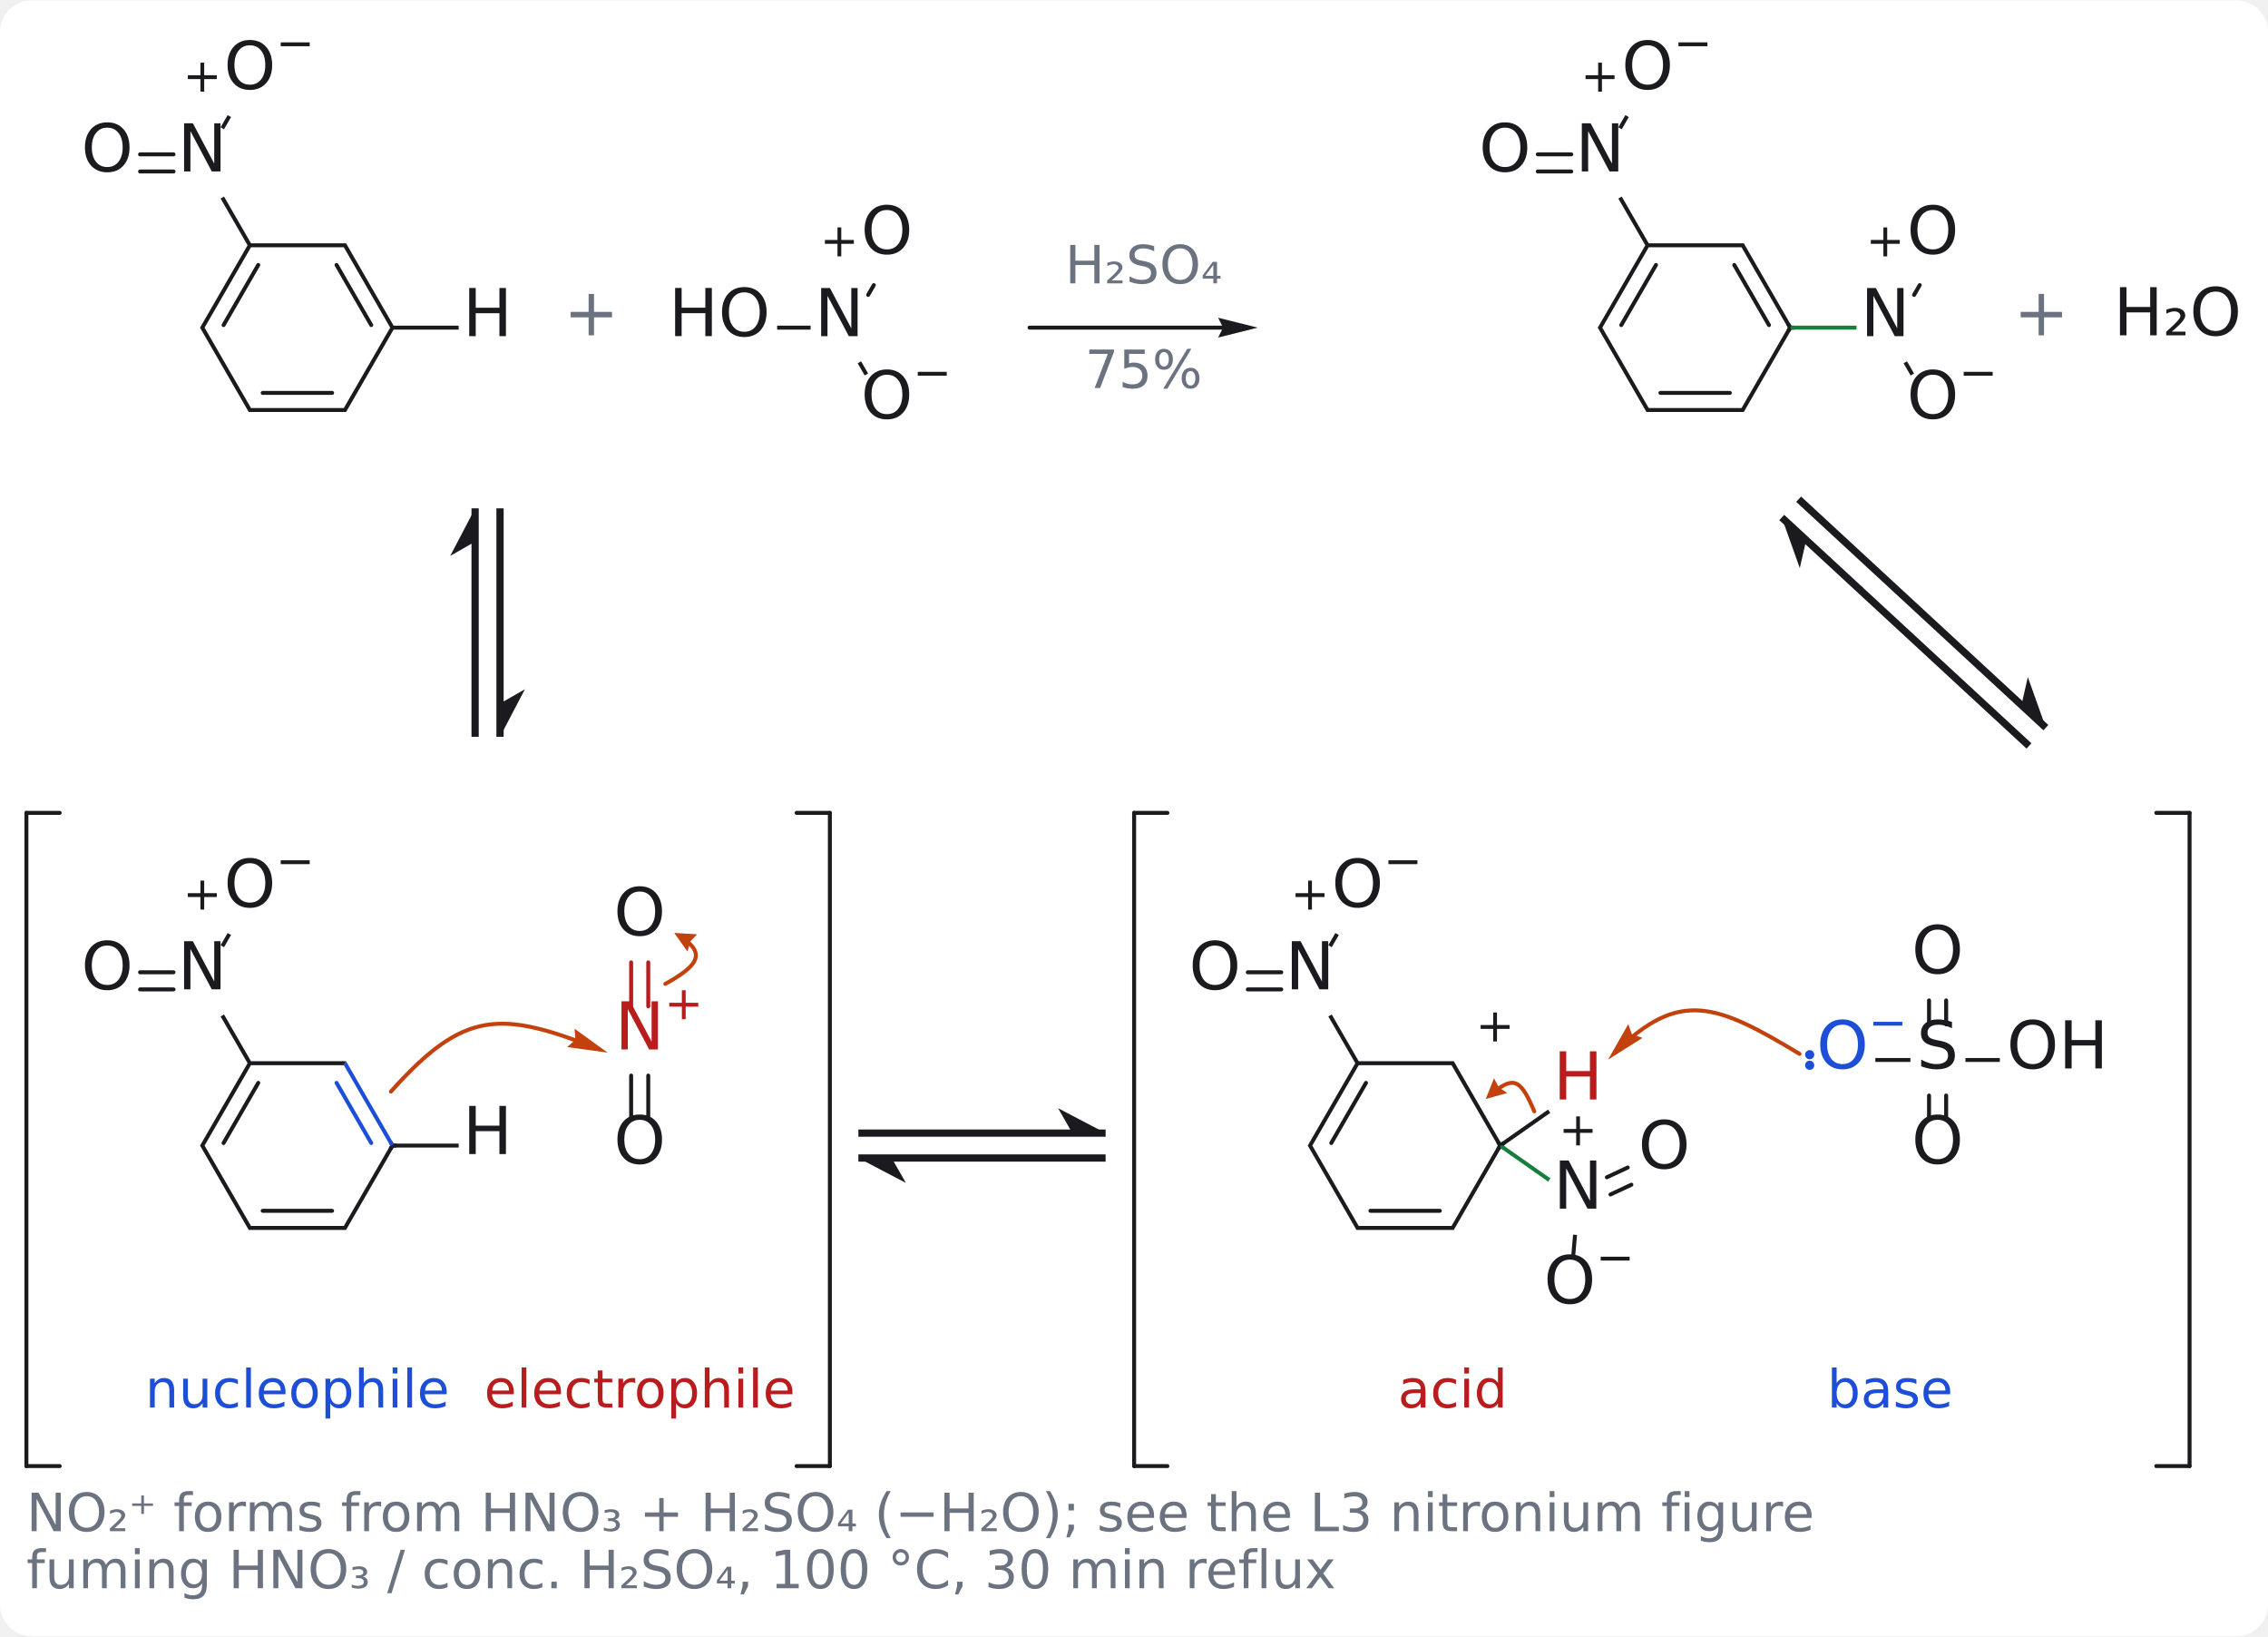
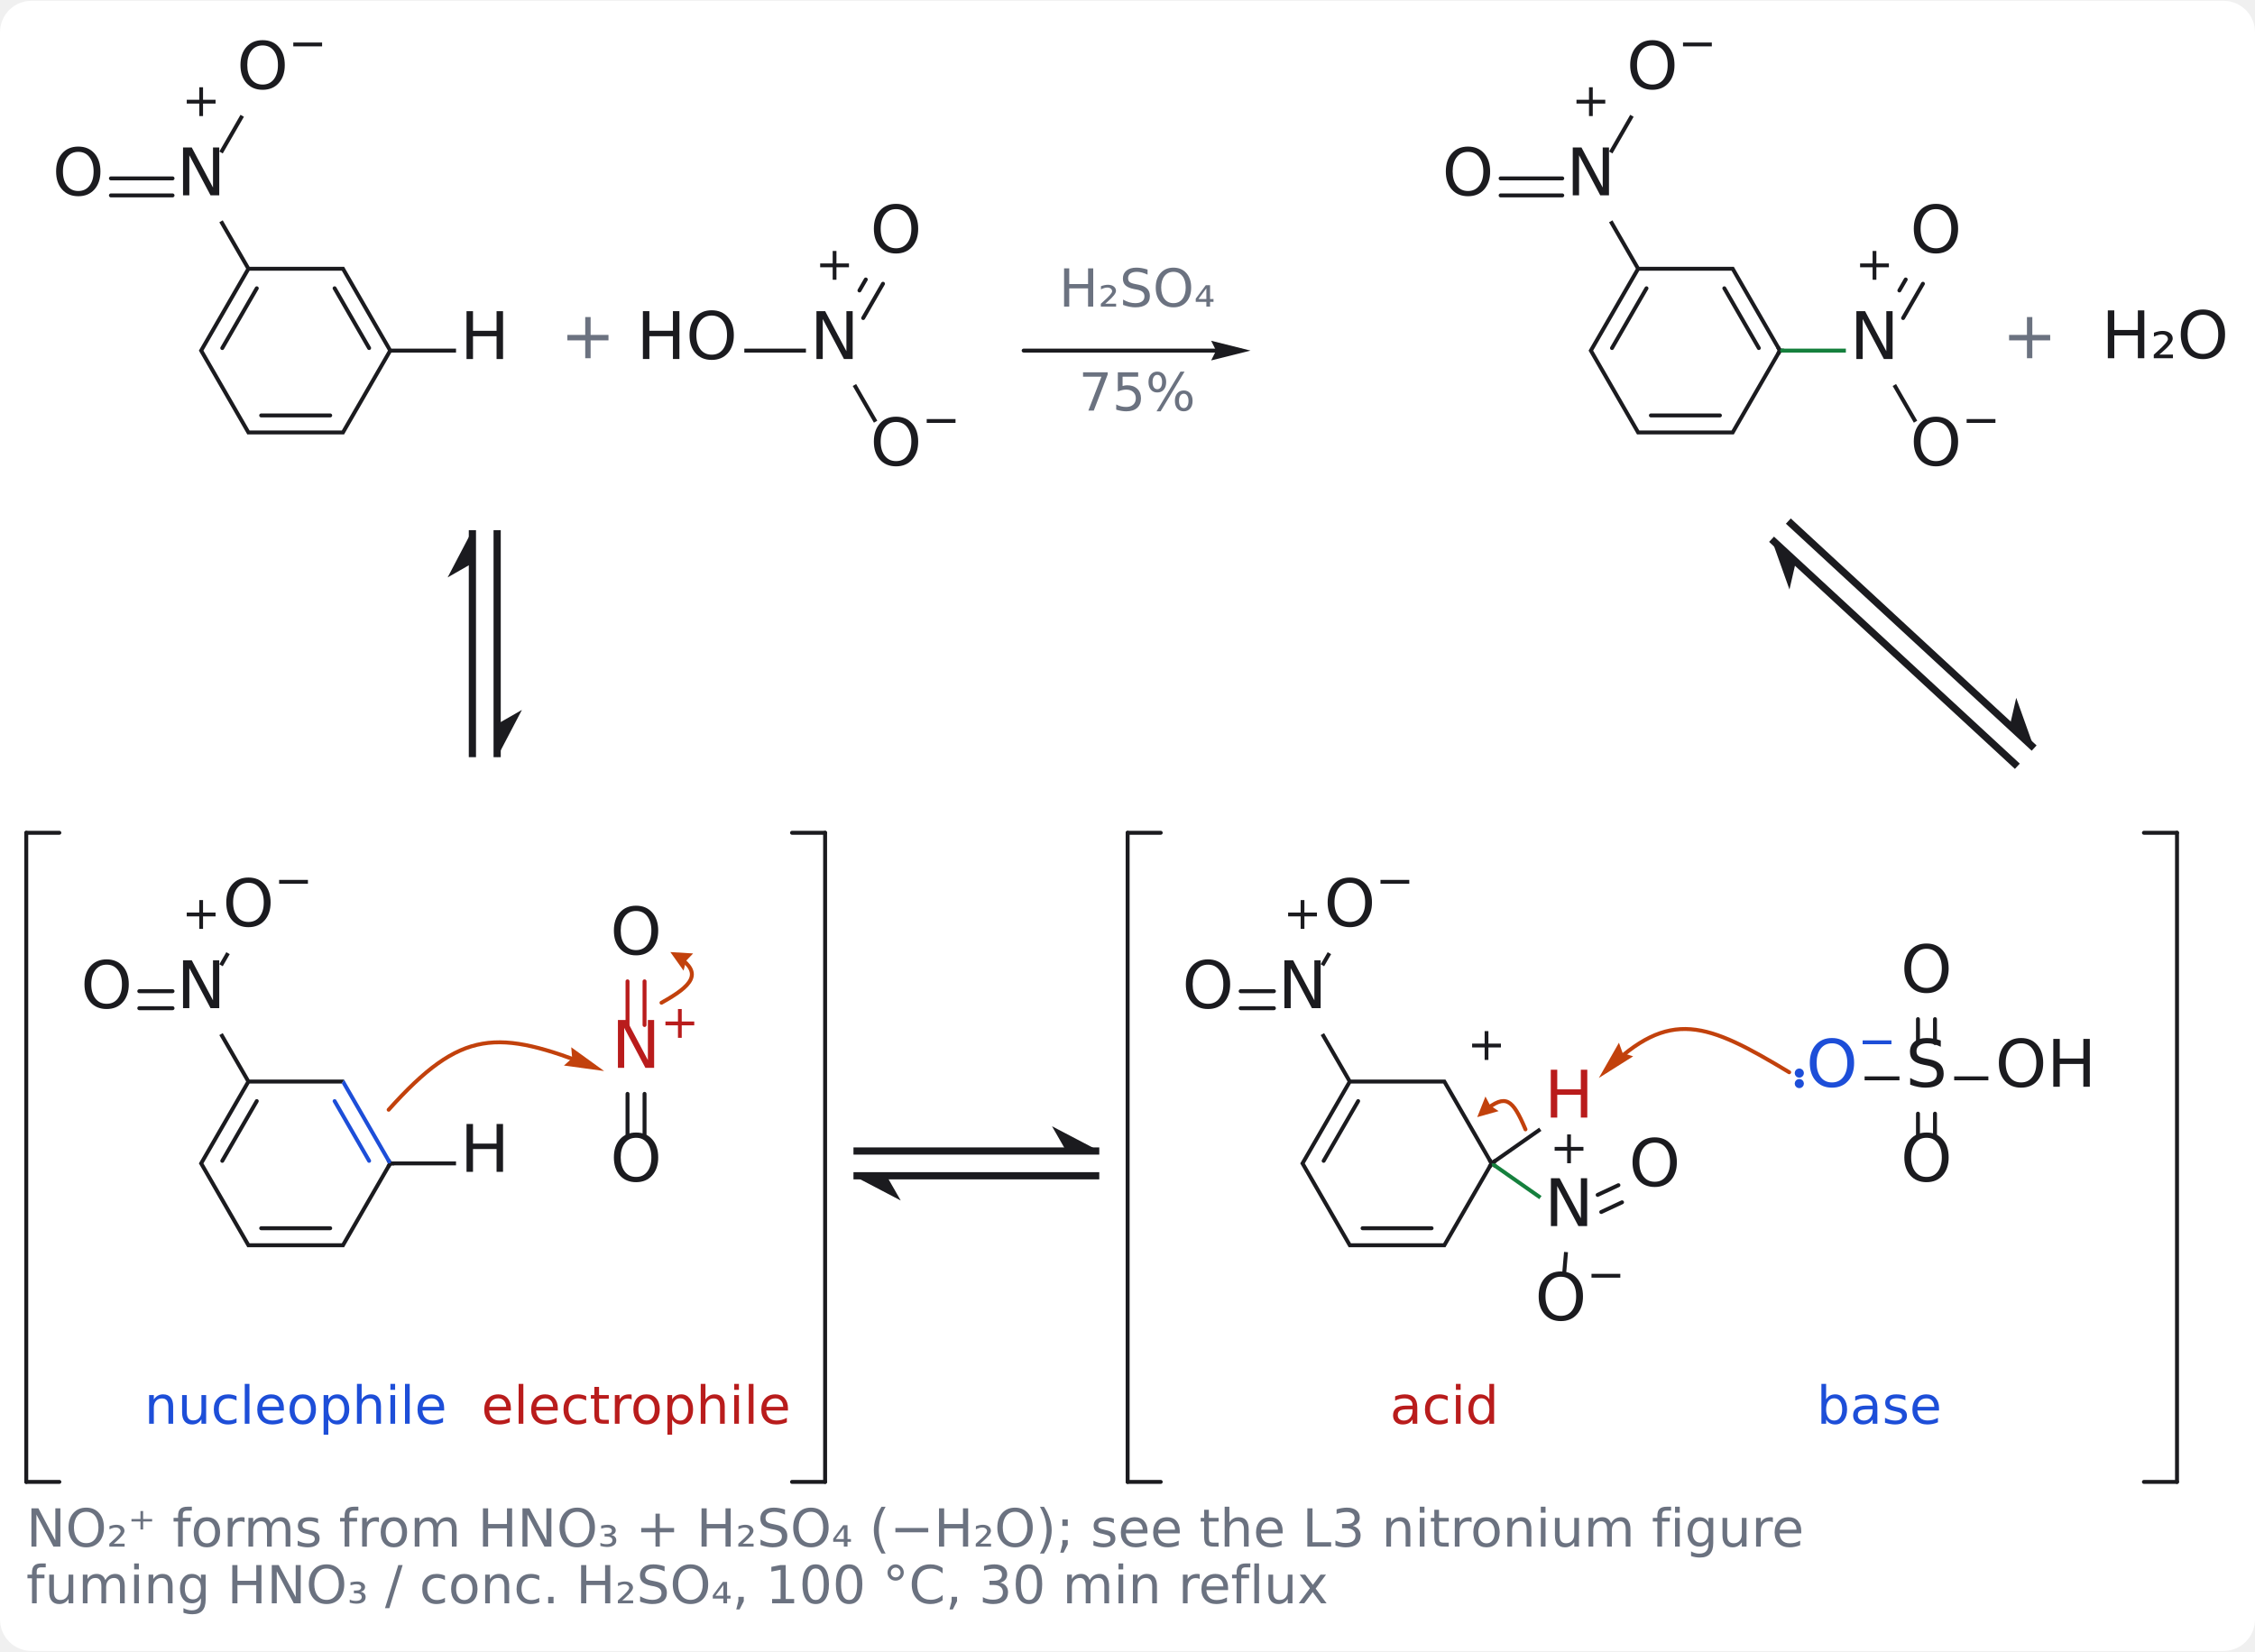
- <svg xmlns="http://www.w3.org/2000/svg" viewBox="-131.367 -144.530 1001.815 722.404" width="621" height="448">
+ <svg xmlns="http://www.w3.org/2000/svg" viewBox="-131.367 -155.450 1001.815 733.324" width="621" height="455">
  <style>.c-ink.fill{fill:#1b1b1f}.c-ink.stroke{stroke:#1b1b1f}.c-arrow.fill{fill:#c2410c}.c-arrow.stroke{stroke:#c2410c}.c-nu.fill{fill:#1d4ed8}.c-nu.stroke{stroke:#1d4ed8}.c-el.fill{fill:#b91c1c}.c-el.stroke{stroke:#b91c1c}.c-good.fill{fill:#15803d}.c-good.stroke{stroke:#15803d}.c-muted.fill{fill:#6b7280}.c-muted.stroke{stroke:#6b7280}.card{fill:#ffffff}@media (prefers-color-scheme: dark){.c-ink.fill{fill:#e6e6ea}.c-ink.stroke{stroke:#e6e6ea}.c-arrow.fill{fill:#ff9f5a}.c-arrow.stroke{stroke:#ff9f5a}.c-nu.fill{fill:#8ab4ff}.c-nu.stroke{stroke:#8ab4ff}.c-el.fill{fill:#ff8a8a}.c-el.stroke{stroke:#ff8a8a}.c-good.fill{fill:#6ee7a0}.c-good.stroke{stroke:#6ee7a0}.c-muted.fill{fill:#9ca3af}.c-muted.stroke{stroke:#9ca3af}.card{fill:#1e1e1e}}</style>
-   <rect class="card" x="-131.367" y="-144.530" width="1001.815" height="722.404" rx="14" />
+   <rect class="card" x="-131.367" y="-155.450" width="1001.815" height="733.324" rx="14" />
  <line class="c-ink stroke" x1="-119.70" y1="214.28" x2="-119.70" y2="502.74" stroke-width="1.75" stroke-linecap="round" />
  <line class="c-ink stroke" x1="-119.70" y1="214.28" x2="-105.00" y2="214.28" stroke-width="1.75" stroke-linecap="round" />
  <line class="c-ink stroke" x1="-119.70" y1="502.74" x2="-105.00" y2="502.74" stroke-width="1.75" stroke-linecap="round" />
  <line class="c-ink stroke" x1="235.20" y1="214.28" x2="235.20" y2="502.74" stroke-width="1.75" stroke-linecap="round" />
  <line class="c-ink stroke" x1="235.20" y1="214.28" x2="220.50" y2="214.28" stroke-width="1.75" stroke-linecap="round" />
  <line class="c-ink stroke" x1="235.20" y1="502.74" x2="220.50" y2="502.74" stroke-width="1.75" stroke-linecap="round" />
  <line class="c-ink stroke" x1="369.60" y1="214.28" x2="369.60" y2="502.74" stroke-width="1.75" stroke-linecap="round" />
  <line class="c-ink stroke" x1="369.60" y1="214.28" x2="384.30" y2="214.28" stroke-width="1.75" stroke-linecap="round" />
  <line class="c-ink stroke" x1="369.60" y1="502.74" x2="384.30" y2="502.74" stroke-width="1.75" stroke-linecap="round" />
  <line class="c-ink stroke" x1="835.80" y1="214.28" x2="835.80" y2="502.74" stroke-width="1.75" stroke-linecap="round" />
  <line class="c-ink stroke" x1="835.80" y1="214.28" x2="821.10" y2="214.28" stroke-width="1.75" stroke-linecap="round" />
  <line class="c-ink stroke" x1="835.80" y1="502.74" x2="821.10" y2="502.74" stroke-width="1.75" stroke-linecap="round" />
  <line class="c-ink stroke" x1="89.50" y1="79.80" x2="89.50" y2="180.68" stroke-width="3.2" stroke-linecap="butt" />
  <polygon class="c-ink fill" points="89.50,180.68 100.50,159.68 89.50,165.98" />
  <line class="c-ink stroke" x1="78.50" y1="180.68" x2="78.50" y2="79.80" stroke-width="3.2" stroke-linecap="butt" />
  <polygon class="c-ink fill" points="78.50,79.80 67.50,100.80 78.50,94.50" />
  <line class="c-ink stroke" x1="247.80" y1="355.70" x2="357.00" y2="355.70" stroke-width="3.2" stroke-linecap="butt" />
  <polygon class="c-ink fill" points="357.00,355.70 336.00,344.70 342.30,355.70" />
  <line class="c-ink stroke" x1="357.00" y1="366.70" x2="247.80" y2="366.70" stroke-width="3.2" stroke-linecap="butt" />
  <polygon class="c-ink fill" points="247.80,366.70 268.80,377.70 262.50,366.70" />
  <line class="c-ink stroke" x1="764.87" y1="184.72" x2="655.67" y2="83.84" stroke-width="3.2" stroke-linecap="butt" />
  <polygon class="c-ink fill" points="655.67,83.84 663.63,106.17 666.47,93.82" />
  <line class="c-ink stroke" x1="663.13" y1="75.76" x2="772.33" y2="176.64" stroke-width="3.2" stroke-linecap="butt" />
  <polygon class="c-ink fill" points="772.33,176.64 764.37,154.31 761.53,166.67" />
  <line class="c-ink stroke" x1="-32.618" y1="-1.13" x2="-17.288" y2="-27.682" stroke-width="1.75" stroke-linecap="round" />
  <line class="c-ink stroke" x1="17.288" y1="-27.682" x2="32.618" y2="-1.13" stroke-width="1.75" stroke-linecap="round" />
  <line class="c-ink stroke" x1="15.33" y1="28.812" x2="-15.33" y2="28.812" stroke-width="1.75" stroke-linecap="round" />
-   <line class="c-ink stroke" x1="-54.713" y1="-68.964" x2="-69.492" y2="-68.964" stroke-width="1.75" stroke-linecap="round" />
-   <line class="c-ink stroke" x1="-54.713" y1="-76.524" x2="-69.492" y2="-76.524" stroke-width="1.75" stroke-linecap="round" />
-   <line class="c-ink stroke" x1="252.113" y1="-14.459" x2="254.611" y2="-18.785" stroke-width="1.75" stroke-linecap="round" />
+   <line class="c-ink stroke" x1="-54.713" y1="-68.964" x2="-82.092" y2="-68.964" stroke-width="1.75" stroke-linecap="round" />
+   <line class="c-ink stroke" x1="-54.713" y1="-76.524" x2="-82.092" y2="-76.524" stroke-width="1.75" stroke-linecap="round" />
+   <line class="c-ink stroke" x1="250.457" y1="-26.715" x2="253.274" y2="-31.595" stroke-width="1.75" stroke-linecap="round" />
+   <line class="c-ink stroke" x1="252.113" y1="-14.462" x2="260.913" y2="-29.705" stroke-width="1.75" stroke-linecap="round" />
  <line class="c-ink stroke" x1="584.782" y1="-1.13" x2="600.112" y2="-27.682" stroke-width="1.75" stroke-linecap="round" />
  <line class="c-ink stroke" x1="634.688" y1="-27.682" x2="650.018" y2="-1.13" stroke-width="1.75" stroke-linecap="round" />
  <line class="c-ink stroke" x1="632.73" y1="28.812" x2="602.07" y2="28.812" stroke-width="1.75" stroke-linecap="round" />
-   <line class="c-ink stroke" x1="562.687" y1="-68.964" x2="547.908" y2="-68.964" stroke-width="1.75" stroke-linecap="round" />
-   <line class="c-ink stroke" x1="562.687" y1="-76.524" x2="547.908" y2="-76.524" stroke-width="1.75" stroke-linecap="round" />
-   <line class="c-ink stroke" x1="714.113" y1="-14.459" x2="716.611" y2="-18.785" stroke-width="1.75" stroke-linecap="round" />
+   <line class="c-ink stroke" x1="562.687" y1="-68.964" x2="535.308" y2="-68.964" stroke-width="1.75" stroke-linecap="round" />
+   <line class="c-ink stroke" x1="562.687" y1="-76.524" x2="535.308" y2="-76.524" stroke-width="1.75" stroke-linecap="round" />
+   <line class="c-ink stroke" x1="712.457" y1="-26.715" x2="715.274" y2="-31.595" stroke-width="1.75" stroke-linecap="round" />
+   <line class="c-ink stroke" x1="714.113" y1="-14.462" x2="722.913" y2="-29.705" stroke-width="1.75" stroke-linecap="round" />
  <line class="c-ink stroke" x1="-32.618" y1="360.07" x2="-17.288" y2="333.518" stroke-width="1.75" stroke-linecap="round" />
  <path class="c-nu stroke" d="M17.288 333.518 L32.618 360.07 " fill="none" stroke-width="1.75" stroke-linecap="round" stroke-linejoin="round" />
  <line class="c-ink stroke" x1="15.33" y1="390.012" x2="-15.33" y2="390.012" stroke-width="1.75" stroke-linecap="round" />
  <line class="c-ink stroke" x1="-54.713" y1="292.236" x2="-69.492" y2="292.236" stroke-width="1.75" stroke-linecap="round" />
  <line class="c-ink stroke" x1="-54.713" y1="284.676" x2="-69.492" y2="284.676" stroke-width="1.75" stroke-linecap="round" />
  <path class="c-el stroke" d="M147.42 299.702 L147.42 280.297 " fill="none" stroke-width="1.75" stroke-linecap="round" stroke-linejoin="round" />
  <path class="c-el stroke" d="M154.98 299.702 L154.98 280.297 " fill="none" stroke-width="1.75" stroke-linecap="round" stroke-linejoin="round" />
  <line class="c-ink stroke" x1="154.98" y1="330.298" x2="154.98" y2="349.703" stroke-width="1.75" stroke-linecap="round" />
  <line class="c-ink stroke" x1="147.42" y1="330.298" x2="147.42" y2="349.703" stroke-width="1.75" stroke-linecap="round" />
  <line class="c-ink stroke" x1="456.682" y1="360.07" x2="472.012" y2="333.518" stroke-width="1.75" stroke-linecap="round" />
  <line class="c-ink stroke" x1="504.63" y1="390.012" x2="473.97" y2="390.012" stroke-width="1.75" stroke-linecap="round" />
  <line class="c-ink stroke" x1="434.587" y1="292.236" x2="419.808" y2="292.236" stroke-width="1.75" stroke-linecap="round" />
  <line class="c-ink stroke" x1="434.587" y1="284.676" x2="419.808" y2="284.676" stroke-width="1.75" stroke-linecap="round" />
  <line class="c-ink stroke" x1="578.411" y1="375.201" x2="587.643" y2="370.89" stroke-width="1.75" stroke-linecap="round" />
  <line class="c-ink stroke" x1="580.01" y1="382.797" x2="589.242" y2="378.487" stroke-width="1.75" stroke-linecap="round" />
  <line class="c-ink stroke" x1="720.72" y1="307.703" x2="720.72" y2="297.097" stroke-width="1.75" stroke-linecap="round" />
  <line class="c-ink stroke" x1="728.28" y1="307.703" x2="728.28" y2="297.097" stroke-width="1.75" stroke-linecap="round" />
  <line class="c-ink stroke" x1="728.28" y1="339.097" x2="728.28" y2="349.703" stroke-width="1.75" stroke-linecap="round" />
  <line class="c-ink stroke" x1="720.72" y1="339.097" x2="720.72" y2="349.703" stroke-width="1.75" stroke-linecap="round" />
  <path class="c-ink fill stroke" d="M659.905 -0.875 L659.283 -1.953 L657.767 -1.078 L658.39 -0 L659.4 0 Z M658.39 0 L657.767 1.078 L659.283 1.953 L659.905 0.875 L659.4 0 Z M659.905 0.875 L661.15 0.875 L661.15 -0.875 L659.905 -0.875 L659.4 0 Z " stroke-width="0" stroke-linecap="round" stroke-linejoin="round" />
  <path class="c-ink fill stroke" d="M42.505 360.325 L41.883 359.247 L40.367 360.122 L40.99 361.2 L42 361.2 Z M40.99 361.2 L40.367 362.278 L41.883 363.153 L42.505 362.075 L42 361.2 Z M42.505 362.075 L43.75 362.075 L43.75 360.325 L42.505 360.325 L42 361.2 Z " stroke-width="0" stroke-linecap="round" stroke-linejoin="round" />
  <path class="c-ink fill stroke" d="M531.58 359.935 L531.143 359.177 L529.627 360.052 L530.29 361.2 L531.3 361.2 Z M530.29 361.2 L529.627 362.348 L531.143 363.223 L531.58 362.465 L531.3 361.2 Z M532.825 361.2 L533.541 360.698 L532.537 359.265 L531.58 359.935 L531.3 361.2 Z M531.58 362.465 L532.537 363.135 L533.541 361.702 L532.825 361.2 L531.3 361.2 Z " stroke-width="0" stroke-linecap="round" stroke-linejoin="round" />
-   <path class="c-ink fill stroke" d="M-40.99 -0 L-20.495 -35.497 L-21 -36.372 L-22.01 -36.372 L-43.01 0 Z M-20.495 -35.497 L20.495 -35.497 L21.505 -37.247 L-20.495 -37.247 L-21 -36.372 Z M20.495 -35.497 L40.99 -0 L42 0 L42.505 -0.875 L21.505 -37.247 Z M40.99 0 L20.495 35.497 L21.505 37.247 L42.505 0.875 L42 0 Z M20.495 35.497 L-20.495 35.497 L-21.505 37.247 L21.505 37.247 Z M-20.495 35.497 L-40.99 0 L-43.01 -0 L-21.505 37.247 Z M-20.495 -37.247 L-32.41 -57.884 L-33.925 -57.009 L-22.01 -36.372 L-21 -36.372 Z M-32.41 -87.604 L-29.305 -92.982 L-30.821 -93.857 L-33.925 -88.479 Z M42.505 0.875 L71.23 0.875 L71.23 -0.875 L42.505 -0.875 L42 0 Z M226.687 -0.875 L211.908 -0.875 L211.908 0.875 L226.687 0.875 Z M247.475 15.735 L250.579 21.113 L252.095 20.238 L248.99 14.86 Z M576.41 -0 L596.905 -35.497 L596.4 -36.372 L595.39 -36.372 L574.39 0 Z M596.905 -35.497 L637.895 -35.497 L638.905 -37.247 L596.905 -37.247 L596.4 -36.372 Z M637.895 -35.497 L658.39 -0 L659.4 0 L659.905 -0.875 L638.905 -37.247 Z M658.39 0 L637.895 35.497 L638.905 37.247 L659.905 0.875 L659.4 0 Z M637.895 35.497 L596.905 35.497 L595.895 37.247 L638.905 37.247 Z M596.905 35.497 L576.41 0 L574.39 -0 L595.895 37.247 Z M596.905 -37.247 L584.99 -57.884 L583.475 -57.009 L595.39 -36.372 L596.4 -36.372 Z M584.99 -87.604 L588.095 -92.982 L586.579 -93.857 L583.475 -88.479 Z M709.475 15.735 L712.579 21.113 L714.095 20.238 L710.99 14.86 Z M-40.99 361.2 L-20.495 325.703 L-21 324.828 L-22.01 324.828 L-43.01 361.2 Z M-20.495 325.703 L20.495 325.703 L21.505 323.953 L-20.495 323.953 L-21 324.828 Z M40.99 361.2 L20.495 396.697 L21.505 398.447 L42.505 362.075 L42 361.2 Z M20.495 396.697 L-20.495 396.697 L-21.505 398.447 L21.505 398.447 Z M-20.495 396.697 L-40.99 361.2 L-43.01 361.2 L-21.505 398.447 Z M-20.495 323.953 L-32.41 303.316 L-33.925 304.191 L-22.01 324.828 L-21 324.828 Z M-32.41 273.596 L-29.305 268.218 L-30.821 267.343 L-33.925 272.721 Z M42.505 362.075 L71.23 362.075 L71.23 360.325 L42.505 360.325 L42 361.2 Z M448.31 361.2 L468.805 325.703 L468.3 324.828 L467.29 324.828 L446.29 361.2 Z M468.805 325.703 L509.795 325.703 L510.805 323.953 L468.805 323.953 L468.3 324.828 Z M509.795 325.703 L530.29 361.2 L531.3 361.2 L531.58 359.935 L510.805 323.953 Z M530.29 361.2 L509.795 396.697 L510.805 398.447 L531.58 362.465 L531.3 361.2 Z M509.795 396.697 L468.805 396.697 L467.795 398.447 L510.805 398.447 Z M468.805 396.697 L448.31 361.2 L446.29 361.2 L467.795 398.447 Z M468.805 323.953 L456.89 303.316 L455.375 304.191 L467.29 324.828 L468.3 324.828 Z M456.89 273.596 L459.995 268.218 L458.479 267.343 L455.375 272.721 Z M532.825 361.2 L553.43 346.759 L552.426 345.325 L531.58 359.935 L531.3 361.2 Z M563.49 400.53 L562.543 411.367 L564.287 411.519 L565.233 400.682 Z M697.008 324.275 L712.499 324.275 L712.499 322.525 L697.008 322.525 Z M736.8 324.275 L751.992 324.275 L751.992 322.525 L736.8 322.525 Z " stroke-width="0" stroke-linecap="round" stroke-linejoin="round" />
+   <path class="c-ink fill stroke" d="M-40.99 -0 L-20.495 -35.497 L-21 -36.372 L-22.01 -36.372 L-43.01 0 Z M-20.495 -35.497 L20.495 -35.497 L21.505 -37.247 L-20.495 -37.247 L-21 -36.372 Z M20.495 -35.497 L40.99 -0 L42 0 L42.505 -0.875 L21.505 -37.247 Z M40.99 0 L20.495 35.497 L21.505 37.247 L42.505 0.875 L42 0 Z M20.495 35.497 L-20.495 35.497 L-21.505 37.247 L21.505 37.247 Z M-20.495 35.497 L-40.99 0 L-43.01 -0 L-21.505 37.247 Z M-20.495 -37.247 L-32.41 -57.884 L-33.925 -57.009 L-22.01 -36.372 L-21 -36.372 Z M-32.411 -87.605 L-23.003 -103.902 L-24.519 -104.777 L-33.927 -88.479 Z M42.505 0.875 L71.23 0.875 L71.23 -0.875 L42.505 -0.875 L42 0 Z M226.687 -0.875 L199.308 -0.875 L199.308 0.875 L226.687 0.875 Z M247.473 15.735 L256.881 32.033 L258.397 31.158 L248.989 14.861 Z M576.41 -0 L596.905 -35.497 L596.4 -36.372 L595.39 -36.372 L574.39 0 Z M596.905 -35.497 L637.895 -35.497 L638.905 -37.247 L596.905 -37.247 L596.4 -36.372 Z M637.895 -35.497 L658.39 -0 L659.4 0 L659.905 -0.875 L638.905 -37.247 Z M658.39 0 L637.895 35.497 L638.905 37.247 L659.905 0.875 L659.4 0 Z M637.895 35.497 L596.905 35.497 L595.895 37.247 L638.905 37.247 Z M596.905 35.497 L576.41 0 L574.39 -0 L595.895 37.247 Z M596.905 -37.247 L584.99 -57.884 L583.475 -57.009 L595.39 -36.372 L596.4 -36.372 Z M584.989 -87.605 L594.397 -103.902 L592.881 -104.777 L583.473 -88.479 Z M709.473 15.735 L718.881 32.033 L720.397 31.158 L710.989 14.861 Z M-40.99 361.2 L-20.495 325.703 L-21 324.828 L-22.01 324.828 L-43.01 361.2 Z M-20.495 325.703 L20.495 325.703 L21.505 323.953 L-20.495 323.953 L-21 324.828 Z M40.99 361.2 L20.495 396.697 L21.505 398.447 L42.505 362.075 L42 361.2 Z M20.495 396.697 L-20.495 396.697 L-21.505 398.447 L21.505 398.447 Z M-20.495 396.697 L-40.99 361.2 L-43.01 361.2 L-21.505 398.447 Z M-20.495 323.953 L-32.41 303.316 L-33.925 304.191 L-22.01 324.828 L-21 324.828 Z M-32.41 273.596 L-29.305 268.218 L-30.821 267.343 L-33.925 272.721 Z M42.505 362.075 L71.23 362.075 L71.23 360.325 L42.505 360.325 L42 361.2 Z M448.31 361.2 L468.805 325.703 L468.3 324.828 L467.29 324.828 L446.29 361.2 Z M468.805 325.703 L509.795 325.703 L510.805 323.953 L468.805 323.953 L468.3 324.828 Z M509.795 325.703 L530.29 361.2 L531.3 361.2 L531.58 359.935 L510.805 323.953 Z M530.29 361.2 L509.795 396.697 L510.805 398.447 L531.58 362.465 L531.3 361.2 Z M509.795 396.697 L468.805 396.697 L467.795 398.447 L510.805 398.447 Z M468.805 396.697 L448.31 361.2 L446.29 361.2 L467.795 398.447 Z M468.805 323.953 L456.89 303.316 L455.375 304.191 L467.29 324.828 L468.3 324.828 Z M456.89 273.596 L459.995 268.218 L458.479 267.343 L455.375 272.721 Z M532.825 361.2 L553.43 346.759 L552.426 345.325 L531.58 359.935 L531.3 361.2 Z M563.49 400.53 L562.543 411.367 L564.287 411.519 L565.233 400.682 Z M697.008 324.275 L712.499 324.275 L712.499 322.525 L697.008 322.525 Z M736.8 324.275 L751.992 324.275 L751.992 322.525 L736.8 322.525 Z " stroke-width="0" stroke-linecap="round" stroke-linejoin="round" />
  <path class="c-nu fill stroke" d="M20.495 325.703 L40.99 361.2 L42 361.2 L42.505 360.325 L21.505 323.953 Z " stroke-width="0" stroke-linecap="round" stroke-linejoin="round" />
  <path class="c-good fill stroke" d="M659.905 0.875 L688.687 0.875 L688.687 -0.875 L659.905 -0.875 L659.4 0 Z M531.58 362.465 L552.483 377.115 L553.487 375.681 L532.825 361.2 L531.3 361.2 Z " stroke-width="0" stroke-linecap="round" stroke-linejoin="round" />
  <text class="c-ink fill" xml:space="preserve" x="-52.909" y="-89.186" font-family="DejaVu Sans, Noto Sans CJK KR, Noto Sans CJK JP, sans-serif" font-size="29.167" font-weight="normal" font-style="normal" text-decoration="none" dominant-baseline="text-before-edge">N</text>
  <text class="c-ink fill" xml:space="preserve" x="-50.553" y="-118.353" font-family="DejaVu Sans, Noto Sans CJK KR, Noto Sans CJK JP, sans-serif" font-size="20.417" font-weight="normal" font-style="normal" text-decoration="none" dominant-baseline="text-before-edge">+</text>
-   <text class="c-ink fill" xml:space="preserve" x="-95.479" y="-89.2" font-family="DejaVu Sans, Noto Sans CJK KR, Noto Sans CJK JP, sans-serif" font-size="29.167" font-weight="normal" font-style="normal" text-decoration="none" dominant-baseline="text-before-edge">O</text>
-   <text class="c-ink fill" xml:space="preserve" x="-32.479" y="-125.572" font-family="DejaVu Sans, Noto Sans CJK KR, Noto Sans CJK JP, sans-serif" font-size="29.167" font-weight="normal" font-style="normal" text-decoration="none" dominant-baseline="text-before-edge">O</text>
-   <text class="c-ink fill" xml:space="preserve" x="-9.521" y="-132.864" font-family="DejaVu Sans, Noto Sans CJK KR, Noto Sans CJK JP, sans-serif" font-size="20.417" font-weight="normal" font-style="normal" text-decoration="none" dominant-baseline="text-before-edge">−</text>
+   <text class="c-ink fill" xml:space="preserve" x="-108.079" y="-89.2" font-family="DejaVu Sans, Noto Sans CJK KR, Noto Sans CJK JP, sans-serif" font-size="29.167" font-weight="normal" font-style="normal" text-decoration="none" dominant-baseline="text-before-edge">O</text>
+   <text class="c-ink fill" xml:space="preserve" x="-26.179" y="-136.492" font-family="DejaVu Sans, Noto Sans CJK KR, Noto Sans CJK JP, sans-serif" font-size="29.167" font-weight="normal" font-style="normal" text-decoration="none" dominant-baseline="text-before-edge">O</text>
+   <text class="c-ink fill" xml:space="preserve" x="-3.221" y="-143.784" font-family="DejaVu Sans, Noto Sans CJK KR, Noto Sans CJK JP, sans-serif" font-size="20.417" font-weight="normal" font-style="normal" text-decoration="none" dominant-baseline="text-before-edge">−</text>
  <text class="c-ink fill" xml:space="preserve" x="73.034" y="-16.442" font-family="DejaVu Sans, Noto Sans CJK KR, Noto Sans CJK JP, sans-serif" font-size="29.167" font-weight="normal" font-style="normal" text-decoration="none" dominant-baseline="text-before-edge">H</text>
  <text class="c-ink fill" xml:space="preserve" x="228.491" y="-16.442" font-family="DejaVu Sans, Noto Sans CJK KR, Noto Sans CJK JP, sans-serif" font-size="29.167" font-weight="normal" font-style="normal" text-decoration="none" dominant-baseline="text-before-edge">N</text>
  <text class="c-ink fill" xml:space="preserve" x="230.847" y="-45.609" font-family="DejaVu Sans, Noto Sans CJK KR, Noto Sans CJK JP, sans-serif" font-size="20.417" font-weight="normal" font-style="normal" text-decoration="none" dominant-baseline="text-before-edge">+</text>
-   <text class="c-ink fill" xml:space="preserve" x="185.921" y="-16.456" font-family="DejaVu Sans, Noto Sans CJK KR, Noto Sans CJK JP, sans-serif" font-size="29.167" font-weight="normal" font-style="normal" text-decoration="none" dominant-baseline="text-before-edge">O</text>
-   <text class="c-ink fill" xml:space="preserve" x="163.989" y="-16.456" font-family="DejaVu Sans, Noto Sans CJK KR, Noto Sans CJK JP, sans-serif" font-size="29.167" font-weight="normal" font-style="normal" text-decoration="none" dominant-baseline="text-before-edge">H</text>
-   <text class="c-ink fill" xml:space="preserve" x="248.921" y="-52.828" font-family="DejaVu Sans, Noto Sans CJK KR, Noto Sans CJK JP, sans-serif" font-size="29.167" font-weight="normal" font-style="normal" text-decoration="none" dominant-baseline="text-before-edge">O</text>
-   <text class="c-ink fill" xml:space="preserve" x="248.921" y="19.916" font-family="DejaVu Sans, Noto Sans CJK KR, Noto Sans CJK JP, sans-serif" font-size="29.167" font-weight="normal" font-style="normal" text-decoration="none" dominant-baseline="text-before-edge">O</text>
-   <text class="c-ink fill" xml:space="preserve" x="271.879" y="12.624" font-family="DejaVu Sans, Noto Sans CJK KR, Noto Sans CJK JP, sans-serif" font-size="20.417" font-weight="normal" font-style="normal" text-decoration="none" dominant-baseline="text-before-edge">−</text>
+   <text class="c-ink fill" xml:space="preserve" x="173.321" y="-16.456" font-family="DejaVu Sans, Noto Sans CJK KR, Noto Sans CJK JP, sans-serif" font-size="29.167" font-weight="normal" font-style="normal" text-decoration="none" dominant-baseline="text-before-edge">O</text>
+   <text class="c-ink fill" xml:space="preserve" x="151.389" y="-16.456" font-family="DejaVu Sans, Noto Sans CJK KR, Noto Sans CJK JP, sans-serif" font-size="29.167" font-weight="normal" font-style="normal" text-decoration="none" dominant-baseline="text-before-edge">H</text>
+   <text class="c-ink fill" xml:space="preserve" x="255.221" y="-63.748" font-family="DejaVu Sans, Noto Sans CJK KR, Noto Sans CJK JP, sans-serif" font-size="29.167" font-weight="normal" font-style="normal" text-decoration="none" dominant-baseline="text-before-edge">O</text>
+   <text class="c-ink fill" xml:space="preserve" x="255.221" y="30.836" font-family="DejaVu Sans, Noto Sans CJK KR, Noto Sans CJK JP, sans-serif" font-size="29.167" font-weight="normal" font-style="normal" text-decoration="none" dominant-baseline="text-before-edge">O</text>
+   <text class="c-ink fill" xml:space="preserve" x="278.179" y="23.544" font-family="DejaVu Sans, Noto Sans CJK KR, Noto Sans CJK JP, sans-serif" font-size="20.417" font-weight="normal" font-style="normal" text-decoration="none" dominant-baseline="text-before-edge">−</text>
  <text class="c-ink fill" xml:space="preserve" x="564.491" y="-89.186" font-family="DejaVu Sans, Noto Sans CJK KR, Noto Sans CJK JP, sans-serif" font-size="29.167" font-weight="normal" font-style="normal" text-decoration="none" dominant-baseline="text-before-edge">N</text>
  <text class="c-ink fill" xml:space="preserve" x="566.847" y="-118.353" font-family="DejaVu Sans, Noto Sans CJK KR, Noto Sans CJK JP, sans-serif" font-size="20.417" font-weight="normal" font-style="normal" text-decoration="none" dominant-baseline="text-before-edge">+</text>
-   <text class="c-ink fill" xml:space="preserve" x="521.921" y="-89.2" font-family="DejaVu Sans, Noto Sans CJK KR, Noto Sans CJK JP, sans-serif" font-size="29.167" font-weight="normal" font-style="normal" text-decoration="none" dominant-baseline="text-before-edge">O</text>
-   <text class="c-ink fill" xml:space="preserve" x="584.921" y="-125.572" font-family="DejaVu Sans, Noto Sans CJK KR, Noto Sans CJK JP, sans-serif" font-size="29.167" font-weight="normal" font-style="normal" text-decoration="none" dominant-baseline="text-before-edge">O</text>
-   <text class="c-ink fill" xml:space="preserve" x="607.879" y="-132.864" font-family="DejaVu Sans, Noto Sans CJK KR, Noto Sans CJK JP, sans-serif" font-size="20.417" font-weight="normal" font-style="normal" text-decoration="none" dominant-baseline="text-before-edge">−</text>
+   <text class="c-ink fill" xml:space="preserve" x="509.321" y="-89.2" font-family="DejaVu Sans, Noto Sans CJK KR, Noto Sans CJK JP, sans-serif" font-size="29.167" font-weight="normal" font-style="normal" text-decoration="none" dominant-baseline="text-before-edge">O</text>
+   <text class="c-ink fill" xml:space="preserve" x="591.221" y="-136.492" font-family="DejaVu Sans, Noto Sans CJK KR, Noto Sans CJK JP, sans-serif" font-size="29.167" font-weight="normal" font-style="normal" text-decoration="none" dominant-baseline="text-before-edge">O</text>
+   <text class="c-ink fill" xml:space="preserve" x="614.179" y="-143.784" font-family="DejaVu Sans, Noto Sans CJK KR, Noto Sans CJK JP, sans-serif" font-size="20.417" font-weight="normal" font-style="normal" text-decoration="none" dominant-baseline="text-before-edge">−</text>
  <text class="c-ink fill" xml:space="preserve" x="690.491" y="-16.442" font-family="DejaVu Sans, Noto Sans CJK KR, Noto Sans CJK JP, sans-serif" font-size="29.167" font-weight="normal" font-style="normal" text-decoration="none" dominant-baseline="text-before-edge">N</text>
  <text class="c-ink fill" xml:space="preserve" x="692.847" y="-45.609" font-family="DejaVu Sans, Noto Sans CJK KR, Noto Sans CJK JP, sans-serif" font-size="20.417" font-weight="normal" font-style="normal" text-decoration="none" dominant-baseline="text-before-edge">+</text>
-   <text class="c-ink fill" xml:space="preserve" x="710.921" y="-52.828" font-family="DejaVu Sans, Noto Sans CJK KR, Noto Sans CJK JP, sans-serif" font-size="29.167" font-weight="normal" font-style="normal" text-decoration="none" dominant-baseline="text-before-edge">O</text>
-   <text class="c-ink fill" xml:space="preserve" x="710.921" y="19.916" font-family="DejaVu Sans, Noto Sans CJK KR, Noto Sans CJK JP, sans-serif" font-size="29.167" font-weight="normal" font-style="normal" text-decoration="none" dominant-baseline="text-before-edge">O</text>
-   <text class="c-ink fill" xml:space="preserve" x="733.879" y="12.624" font-family="DejaVu Sans, Noto Sans CJK KR, Noto Sans CJK JP, sans-serif" font-size="20.417" font-weight="normal" font-style="normal" text-decoration="none" dominant-baseline="text-before-edge">−</text>
+   <text class="c-ink fill" xml:space="preserve" x="717.221" y="-63.748" font-family="DejaVu Sans, Noto Sans CJK KR, Noto Sans CJK JP, sans-serif" font-size="29.167" font-weight="normal" font-style="normal" text-decoration="none" dominant-baseline="text-before-edge">O</text>
+   <text class="c-ink fill" xml:space="preserve" x="717.221" y="30.836" font-family="DejaVu Sans, Noto Sans CJK KR, Noto Sans CJK JP, sans-serif" font-size="29.167" font-weight="normal" font-style="normal" text-decoration="none" dominant-baseline="text-before-edge">O</text>
+   <text class="c-ink fill" xml:space="preserve" x="740.179" y="23.544" font-family="DejaVu Sans, Noto Sans CJK KR, Noto Sans CJK JP, sans-serif" font-size="20.417" font-weight="normal" font-style="normal" text-decoration="none" dominant-baseline="text-before-edge">−</text>
  <text class="c-ink fill" xml:space="preserve" x="-52.909" y="272.014" font-family="DejaVu Sans, Noto Sans CJK KR, Noto Sans CJK JP, sans-serif" font-size="29.167" font-weight="normal" font-style="normal" text-decoration="none" dominant-baseline="text-before-edge">N</text>
  <text class="c-ink fill" xml:space="preserve" x="-50.553" y="242.847" font-family="DejaVu Sans, Noto Sans CJK KR, Noto Sans CJK JP, sans-serif" font-size="20.417" font-weight="normal" font-style="normal" text-decoration="none" dominant-baseline="text-before-edge">+</text>
  <text class="c-ink fill" xml:space="preserve" x="-95.479" y="272" font-family="DejaVu Sans, Noto Sans CJK KR, Noto Sans CJK JP, sans-serif" font-size="29.167" font-weight="normal" font-style="normal" text-decoration="none" dominant-baseline="text-before-edge">O</text>
  <text class="c-ink fill" xml:space="preserve" x="-32.479" y="235.628" font-family="DejaVu Sans, Noto Sans CJK KR, Noto Sans CJK JP, sans-serif" font-size="29.167" font-weight="normal" font-style="normal" text-decoration="none" dominant-baseline="text-before-edge">O</text>
  <text class="c-ink fill" xml:space="preserve" x="-9.521" y="228.336" font-family="DejaVu Sans, Noto Sans CJK KR, Noto Sans CJK JP, sans-serif" font-size="20.417" font-weight="normal" font-style="normal" text-decoration="none" dominant-baseline="text-before-edge">−</text>
  <text class="c-ink fill" xml:space="preserve" x="73.034" y="344.758" font-family="DejaVu Sans, Noto Sans CJK KR, Noto Sans CJK JP, sans-serif" font-size="29.167" font-weight="normal" font-style="normal" text-decoration="none" dominant-baseline="text-before-edge">H</text>
  <text class="c-el fill" xml:space="preserve" x="140.291" y="298.558" font-family="DejaVu Sans, Noto Sans CJK KR, Noto Sans CJK JP, sans-serif" font-size="29.167" font-weight="normal" font-style="normal" text-decoration="none" dominant-baseline="text-before-edge">N</text>
  <text class="c-el fill" xml:space="preserve" x="162.109" y="291.266" font-family="DejaVu Sans, Noto Sans CJK KR, Noto Sans CJK JP, sans-serif" font-size="20.417" font-weight="normal" font-style="normal" text-decoration="none" dominant-baseline="text-before-edge">+</text>
  <text class="c-ink fill" xml:space="preserve" x="139.721" y="248.144" font-family="DejaVu Sans, Noto Sans CJK KR, Noto Sans CJK JP, sans-serif" font-size="29.167" font-weight="normal" font-style="normal" text-decoration="none" dominant-baseline="text-before-edge">O</text>
  <text class="c-ink fill" xml:space="preserve" x="139.721" y="348.944" font-family="DejaVu Sans, Noto Sans CJK KR, Noto Sans CJK JP, sans-serif" font-size="29.167" font-weight="normal" font-style="normal" text-decoration="none" dominant-baseline="text-before-edge">O</text>
  <text class="c-ink fill" xml:space="preserve" x="520.483" y="301.08" font-family="DejaVu Sans, Noto Sans CJK KR, Noto Sans CJK JP, sans-serif" font-size="20.417" font-weight="normal" font-style="normal" text-decoration="none" dominant-baseline="text-before-edge">+</text>
  <text class="c-ink fill" xml:space="preserve" x="436.391" y="272.014" font-family="DejaVu Sans, Noto Sans CJK KR, Noto Sans CJK JP, sans-serif" font-size="29.167" font-weight="normal" font-style="normal" text-decoration="none" dominant-baseline="text-before-edge">N</text>
  <text class="c-ink fill" xml:space="preserve" x="438.747" y="242.847" font-family="DejaVu Sans, Noto Sans CJK KR, Noto Sans CJK JP, sans-serif" font-size="20.417" font-weight="normal" font-style="normal" text-decoration="none" dominant-baseline="text-before-edge">+</text>
  <text class="c-ink fill" xml:space="preserve" x="393.821" y="272" font-family="DejaVu Sans, Noto Sans CJK KR, Noto Sans CJK JP, sans-serif" font-size="29.167" font-weight="normal" font-style="normal" text-decoration="none" dominant-baseline="text-before-edge">O</text>
  <text class="c-ink fill" xml:space="preserve" x="456.821" y="235.628" font-family="DejaVu Sans, Noto Sans CJK KR, Noto Sans CJK JP, sans-serif" font-size="29.167" font-weight="normal" font-style="normal" text-decoration="none" dominant-baseline="text-before-edge">O</text>
  <text class="c-ink fill" xml:space="preserve" x="479.779" y="228.336" font-family="DejaVu Sans, Noto Sans CJK KR, Noto Sans CJK JP, sans-serif" font-size="20.417" font-weight="normal" font-style="normal" text-decoration="none" dominant-baseline="text-before-edge">−</text>
  <text class="c-el fill" xml:space="preserve" x="554.732" y="320.65" font-family="DejaVu Sans, Noto Sans CJK KR, Noto Sans CJK JP, sans-serif" font-size="29.167" font-weight="normal" font-style="normal" text-decoration="none" dominant-baseline="text-before-edge">H</text>
  <text class="c-ink fill" xml:space="preserve" x="554.789" y="368.866" font-family="DejaVu Sans, Noto Sans CJK KR, Noto Sans CJK JP, sans-serif" font-size="29.167" font-weight="normal" font-style="normal" text-decoration="none" dominant-baseline="text-before-edge">N</text>
  <text class="c-ink fill" xml:space="preserve" x="557.145" y="346.991" font-family="DejaVu Sans, Noto Sans CJK KR, Noto Sans CJK JP, sans-serif" font-size="20.417" font-weight="normal" font-style="normal" text-decoration="none" dominant-baseline="text-before-edge">+</text>
  <text class="c-ink fill" xml:space="preserve" x="592.271" y="351.086" font-family="DejaVu Sans, Noto Sans CJK KR, Noto Sans CJK JP, sans-serif" font-size="29.167" font-weight="normal" font-style="normal" text-decoration="none" dominant-baseline="text-before-edge">O</text>
  <text class="c-ink fill" xml:space="preserve" x="550.565" y="410.684" font-family="DejaVu Sans, Noto Sans CJK KR, Noto Sans CJK JP, sans-serif" font-size="29.167" font-weight="normal" font-style="normal" text-decoration="none" dominant-baseline="text-before-edge">O</text>
  <text class="c-ink fill" xml:space="preserve" x="573.523" y="403.392" font-family="DejaVu Sans, Noto Sans CJK KR, Noto Sans CJK JP, sans-serif" font-size="20.417" font-weight="normal" font-style="normal" text-decoration="none" dominant-baseline="text-before-edge">−</text>
  <text class="c-nu fill" xml:space="preserve" x="671.021" y="306.944" font-family="DejaVu Sans, Noto Sans CJK KR, Noto Sans CJK JP, sans-serif" font-size="29.167" font-weight="normal" font-style="normal" text-decoration="none" dominant-baseline="text-before-edge">O</text>
  <text class="c-nu fill" xml:space="preserve" x="693.979" y="299.652" font-family="DejaVu Sans, Noto Sans CJK KR, Noto Sans CJK JP, sans-serif" font-size="20.417" font-weight="normal" font-style="normal" text-decoration="none" dominant-baseline="text-before-edge">−</text>
  <path class="c-nu fill stroke" d="M668 322.233 C667.356 322.233 666.833 321.711 666.833 321.067 C666.833 320.422 667.356 319.9 668 319.9 C668.644 319.9 669.167 320.422 669.167 321.067 C669.167 321.711 668.644 322.233 668 322.233 Z " stroke-width="1.75" stroke-linecap="round" stroke-linejoin="round" />
  <path class="c-nu fill stroke" d="M668 326.9 C667.356 326.9 666.833 326.378 666.833 325.733 C666.833 325.089 667.356 324.567 668 324.567 C668.644 324.567 669.167 325.089 669.167 325.733 C669.167 326.378 668.644 326.9 668 326.9 Z " stroke-width="1.75" stroke-linecap="round" stroke-linejoin="round" />
  <text class="c-ink fill" xml:space="preserve" x="715.243" y="306.944" font-family="DejaVu Sans, Noto Sans CJK KR, Noto Sans CJK JP, sans-serif" font-size="29.167" font-weight="normal" font-style="normal" text-decoration="none" dominant-baseline="text-before-edge">S</text>
  <text class="c-ink fill" xml:space="preserve" x="713.021" y="264.944" font-family="DejaVu Sans, Noto Sans CJK KR, Noto Sans CJK JP, sans-serif" font-size="29.167" font-weight="normal" font-style="normal" text-decoration="none" dominant-baseline="text-before-edge">O</text>
  <text class="c-ink fill" xml:space="preserve" x="713.021" y="348.944" font-family="DejaVu Sans, Noto Sans CJK KR, Noto Sans CJK JP, sans-serif" font-size="29.167" font-weight="normal" font-style="normal" text-decoration="none" dominant-baseline="text-before-edge">O</text>
  <text class="c-ink fill" xml:space="preserve" x="755.021" y="306.944" font-family="DejaVu Sans, Noto Sans CJK KR, Noto Sans CJK JP, sans-serif" font-size="29.167" font-weight="normal" font-style="normal" text-decoration="none" dominant-baseline="text-before-edge">O</text>
  <text class="c-ink fill" xml:space="preserve" x="777.979" y="306.944" font-family="DejaVu Sans, Noto Sans CJK KR, Noto Sans CJK JP, sans-serif" font-size="29.167" font-weight="normal" font-style="normal" text-decoration="none" dominant-baseline="text-before-edge">H</text>
  <path class="c-ink stroke" d="M323.4 0 L419.825 0 " fill="none" stroke-width="1.75" stroke-linecap="round" stroke-linejoin="round" />
  <path class="c-ink fill stroke" d="M424.2 0 L406.7 -4.375 L408.887 0 L406.7 4.375 Z " stroke-width="0" stroke-linecap="round" stroke-linejoin="round" />
  <path class="c-arrow stroke" d="M41.295 337.359 C73.665 301.201 89.635 301.51 132.968 318.54 " fill="none" stroke-width="1.75" stroke-linecap="round" stroke-linejoin="round" />
  <path class="c-arrow fill stroke" d="M137.037 320.155 L122.416 309.589 L122.821 314.464 L119.164 317.712 Z " stroke-width="0" stroke-linecap="round" stroke-linejoin="round" />
  <path class="c-arrow stroke" d="M162.51 289.8 C176.223 282.182 180.737 276.775 170.18 269.569 " fill="none" stroke-width="1.75" stroke-linecap="round" stroke-linejoin="round" />
  <path class="c-arrow fill stroke" d="M166.447 267.288 L172.313 275.552 L173.439 271.173 L176.562 267.903 Z " stroke-width="0" stroke-linecap="round" stroke-linejoin="round" />
  <path class="c-arrow stroke" d="M663.506 320.696 C627.041 298.754 610.529 291.867 582.005 320.122 " fill="none" stroke-width="1.75" stroke-linecap="round" stroke-linejoin="round" />
  <path class="c-arrow fill stroke" d="M578.939 323.244 L594.195 313.62 L589.521 312.177 L587.871 307.573 Z " stroke-width="0" stroke-linecap="round" stroke-linejoin="round" />
  <path class="c-arrow stroke" d="M546.347 346.075 C540.602 332.577 537.625 330.154 528.229 337.785 " fill="none" stroke-width="1.75" stroke-linecap="round" stroke-linejoin="round" />
  <path class="c-arrow fill stroke" d="M524.914 340.639 L534.415 337.975 L530.667 335.462 L528.562 331.471 Z " stroke-width="0" stroke-linecap="round" stroke-linejoin="round" />
  <text class="c-muted fill" xml:space="preserve" x="117.6" y="-16.8" font-family="DejaVu Sans, Noto Sans CJK KR, Noto Sans CJK JP, sans-serif" font-size="29.167" font-weight="normal" font-style="normal" text-decoration="none" dominant-baseline="text-before-edge">+</text>
  <text class="c-muted fill" xml:space="preserve" x="339.066" y="-35.7" font-family="DejaVu Sans, Noto Sans CJK KR, Noto Sans CJK JP, sans-serif" font-size="23.333" font-weight="normal" font-style="normal" text-decoration="none" dominant-baseline="text-before-edge">H₂SO₄</text>
  <text class="c-muted fill" xml:space="preserve" x="347.886" y="10.5" font-family="DejaVu Sans, Noto Sans CJK KR, Noto Sans CJK JP, sans-serif" font-size="23.333" font-weight="normal" font-style="normal" text-decoration="none" dominant-baseline="text-before-edge">75%</text>
  <text class="c-muted fill" xml:space="preserve" x="758.1" y="-16.8" font-family="DejaVu Sans, Noto Sans CJK KR, Noto Sans CJK JP, sans-serif" font-size="29.167" font-weight="normal" font-style="normal" text-decoration="none" dominant-baseline="text-before-edge">+</text>
  <text class="c-ink fill" xml:space="preserve" x="802.2" y="-16.8" font-family="DejaVu Sans, Noto Sans CJK KR, Noto Sans CJK JP, sans-serif" font-size="29.167" font-weight="normal" font-style="normal" text-decoration="none" dominant-baseline="text-before-edge">H₂O</text>
  <text class="c-nu fill" xml:space="preserve" x="-67.242" y="460.74" font-family="DejaVu Sans, Noto Sans CJK KR, Noto Sans CJK JP, sans-serif" font-size="23.333" font-weight="normal" font-style="normal" text-decoration="none" dominant-baseline="text-before-edge">nucleophile</text>
  <text class="c-el fill" xml:space="preserve" x="82.488" y="460.74" font-family="DejaVu Sans, Noto Sans CJK KR, Noto Sans CJK JP, sans-serif" font-size="23.333" font-weight="normal" font-style="normal" text-decoration="none" dominant-baseline="text-before-edge">electrophile</text>
  <text class="c-el fill" xml:space="preserve" x="486.108" y="460.74" font-family="DejaVu Sans, Noto Sans CJK KR, Noto Sans CJK JP, sans-serif" font-size="23.333" font-weight="normal" font-style="normal" text-decoration="none" dominant-baseline="text-before-edge">acid</text>
  <text class="c-nu fill" xml:space="preserve" x="675.696" y="460.74" font-family="DejaVu Sans, Noto Sans CJK KR, Noto Sans CJK JP, sans-serif" font-size="23.333" font-weight="normal" font-style="normal" text-decoration="none" dominant-baseline="text-before-edge">base</text>
  <text class="c-muted fill" xml:space="preserve" x="-119.7" y="515.34" font-family="DejaVu Sans, Noto Sans CJK KR, Noto Sans CJK JP, sans-serif" font-size="23.333" font-weight="normal" font-style="normal" text-decoration="none" dominant-baseline="text-before-edge">NO₂⁺ forms from HNO₃ + H₂SO₄ (−H₂O); see the L3 nitronium figure</text>
  <text class="c-muted fill" xml:space="preserve" x="-119.7" y="540.54" font-family="DejaVu Sans, Noto Sans CJK KR, Noto Sans CJK JP, sans-serif" font-size="23.333" font-weight="normal" font-style="normal" text-decoration="none" dominant-baseline="text-before-edge">fuming HNO₃ / conc. H₂SO₄, 100 °C, 30 min reflux</text>
</svg>
